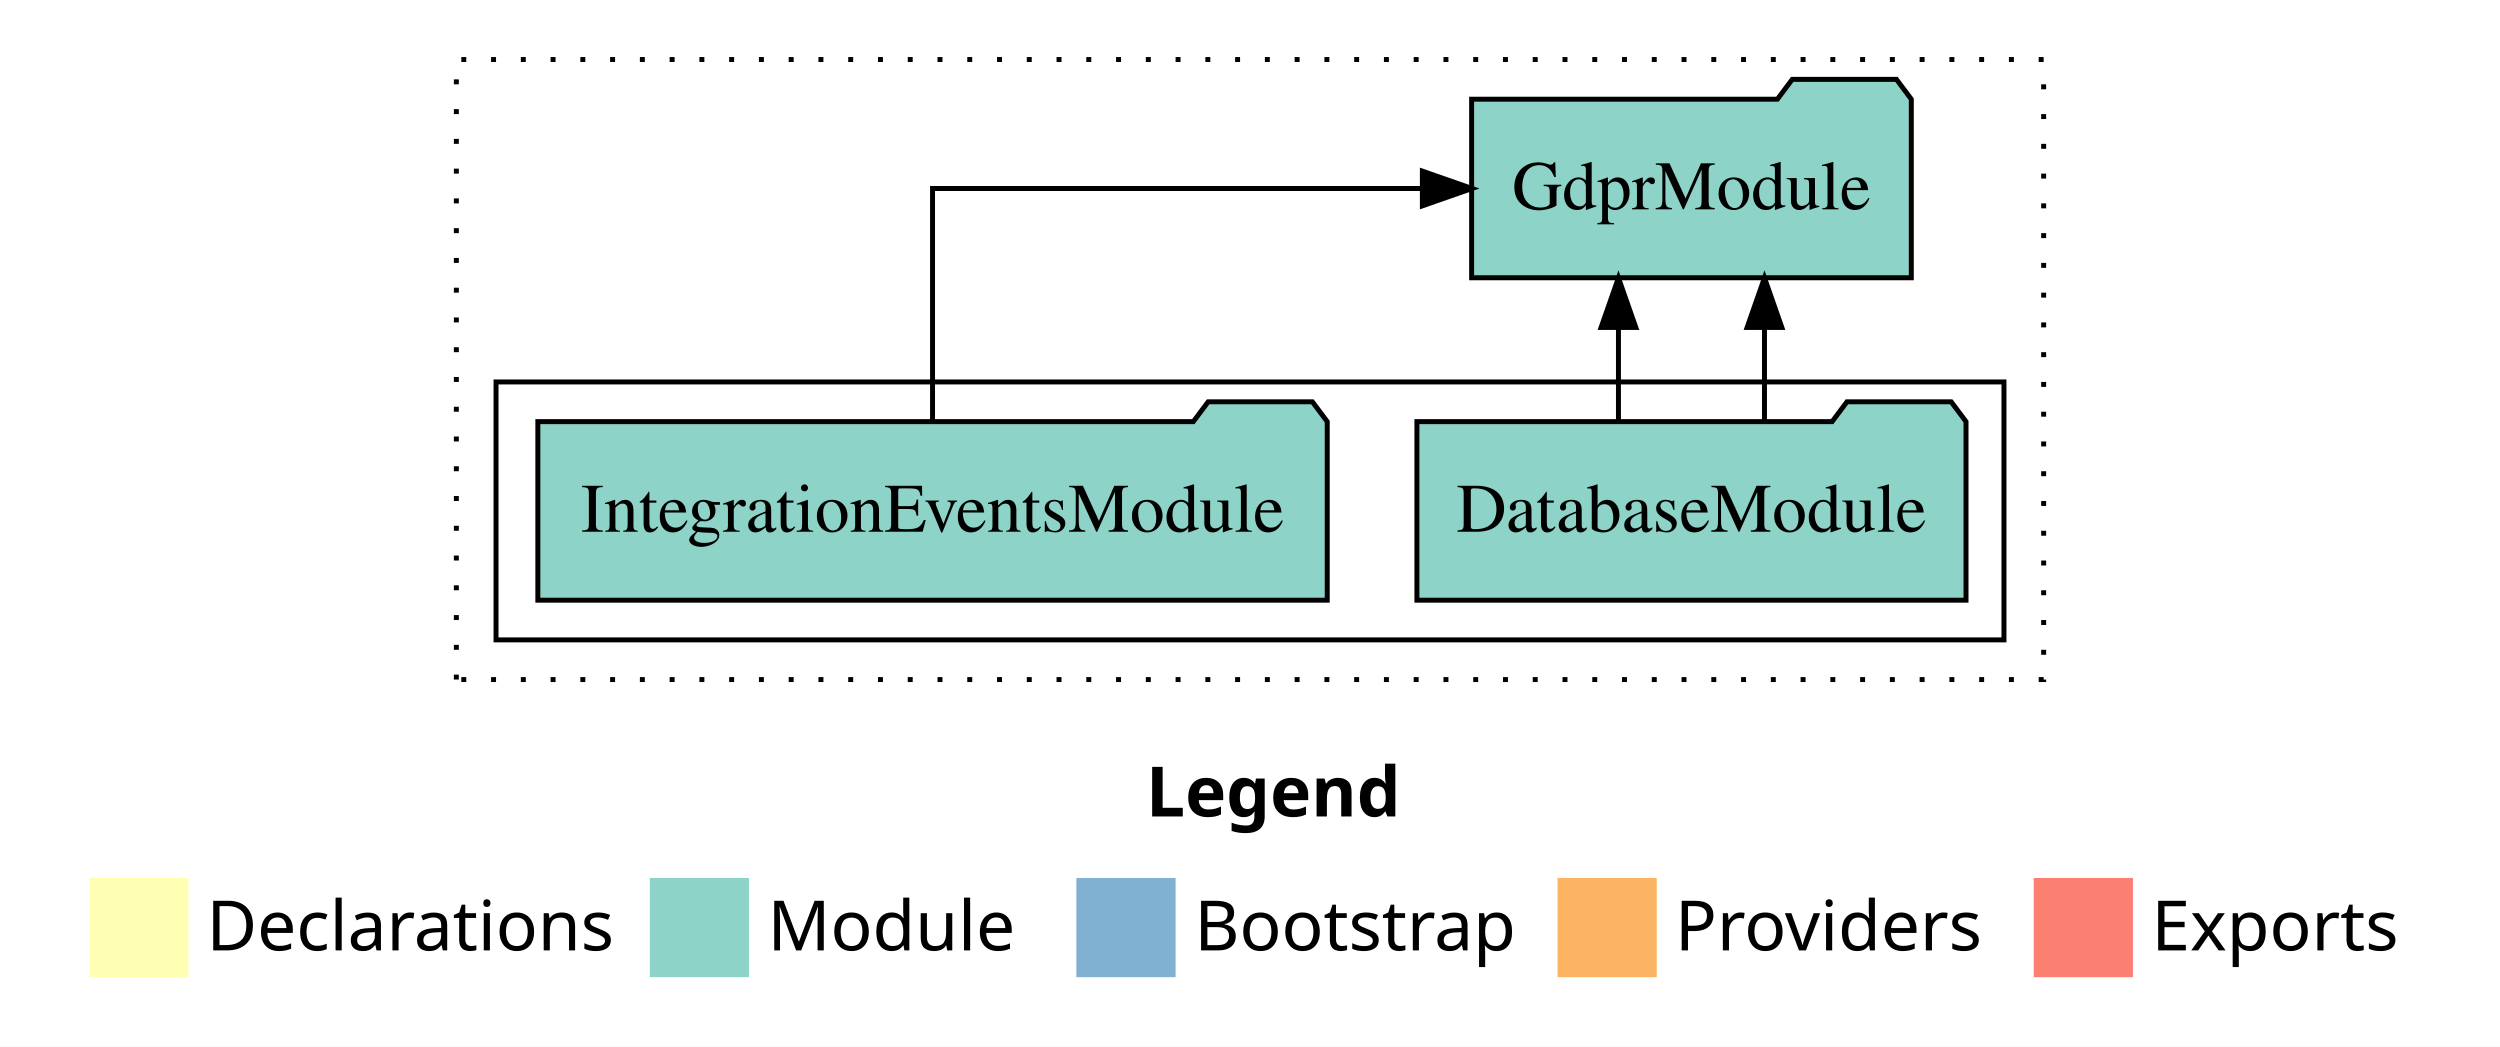
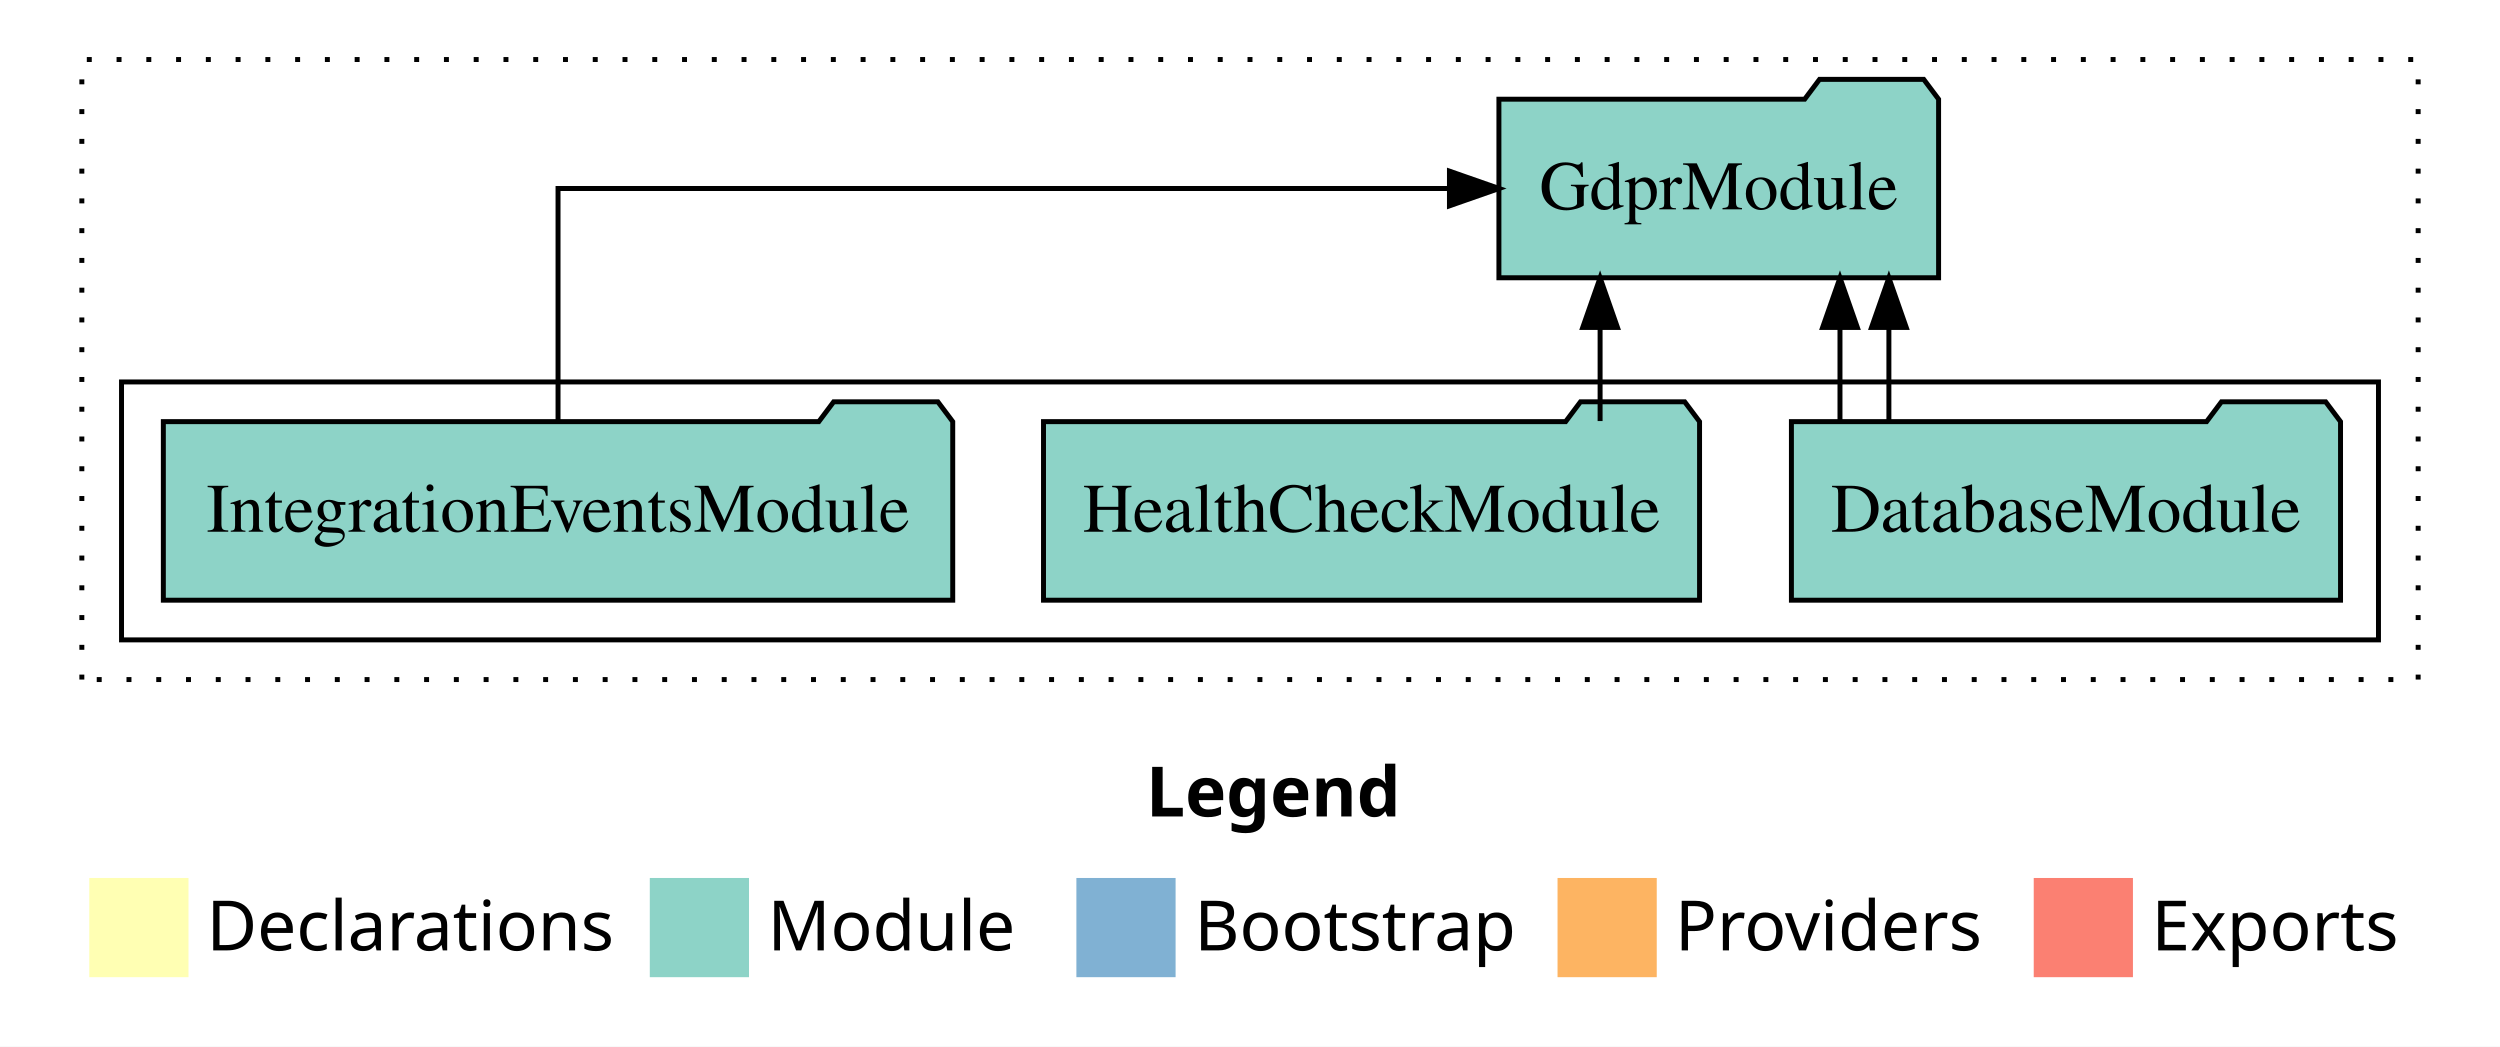
<svg xmlns="http://www.w3.org/2000/svg" width="504pt" height="211pt" viewBox="0.00 0.00 504.00 211.00">
  <g id="graph0" class="graph" transform="scale(1 1) rotate(0) translate(4 207)">
    <polygon fill="white" stroke="transparent" points="-4,4 -4,-207 500,-207 500,4 -4,4" />
    <text text-anchor="start" x="227.01" y="-42.4" font-family="Times-12" font-weight="bold" font-size="14.00">Legend</text>
    <polygon fill="#ffffb3" stroke="transparent" points="14,-10 14,-30 34,-30 34,-10 14,-10" />
    <text text-anchor="start" x="37.63" y="-15.4" font-family="Times-12" font-size="14.00">  Declarations</text>
    <polygon fill="#8dd3c7" stroke="transparent" points="127,-10 127,-30 147,-30 147,-10 127,-10" />
    <text text-anchor="start" x="150.73" y="-15.4" font-family="Times-12" font-size="14.00">  Module</text>
    <polygon fill="#80b1d3" stroke="transparent" points="213,-10 213,-30 233,-30 233,-10 213,-10" />
    <text text-anchor="start" x="236.78" y="-15.4" font-family="Times-12" font-size="14.00">  Bootstrap</text>
    <polygon fill="#fdb462" stroke="transparent" points="310,-10 310,-30 330,-30 330,-10 310,-10" />
    <text text-anchor="start" x="333.67" y="-15.4" font-family="Times-12" font-size="14.00">  Providers</text>
    <polygon fill="#fb8072" stroke="transparent" points="406,-10 406,-30 426,-30 426,-10 406,-10" />
    <text text-anchor="start" x="429.73" y="-15.4" font-family="Times-12" font-size="14.00">  Exports</text>
    <g id="clust1" class="cluster">
-       <polygon fill="none" stroke="black" stroke-dasharray="1,5" points="88,-70 88,-195 408,-195 408,-70 88,-70" />
+       <polygon fill="none" stroke="black" stroke-dasharray="1,5" points="12.5,-70 12.5,-195 483.5,-195 483.5,-70 12.5,-70" />
    </g>
    <g id="clust3" class="cluster">
-       <polygon fill="none" stroke="black" points="96,-78 96,-130 400,-130 400,-78 96,-78" />
+       <polygon fill="none" stroke="black" points="20.5,-78 20.5,-130 475.5,-130 475.5,-78 20.5,-78" />
    </g>
    <g id="node1" class="node">
-       <polygon fill="#8dd3c7" stroke="black" points="392.35,-122 389.35,-126 368.35,-126 365.35,-122 281.65,-122 281.65,-86 392.35,-86 392.35,-122" />
-       <text text-anchor="middle" x="337" y="-99.8" font-family="Times,serif" font-size="14.00">DatabaseModule</text>
+       <polygon fill="#8dd3c7" stroke="black" points="467.85,-122 464.85,-126 443.85,-126 440.85,-122 357.15,-122 357.15,-86 467.85,-86 467.85,-122" />
+       <text text-anchor="middle" x="412.5" y="-99.8" font-family="Times,serif" font-size="14.00">DatabaseModule</text>
+     </g>
+     <g id="node4" class="node">
+       <polygon fill="#8dd3c7" stroke="black" points="386.82,-187 383.82,-191 362.82,-191 359.82,-187 298.18,-187 298.18,-151 386.82,-151 386.82,-187" />
+       <text text-anchor="middle" x="342.5" y="-164.8" font-family="Times,serif" font-size="14.00">GdprModule</text>
+     </g>
+     <g id="edge1" class="edge">
+       <path fill="none" stroke="black" d="M366.94,-122.11C366.94,-122.11 366.94,-140.99 366.94,-140.99" />
+       <polygon fill="black" stroke="black" points="363.44,-140.99 366.94,-150.99 370.44,-140.99 363.44,-140.99" />
+     </g>
+     <g id="edge2" class="edge">
+       <path fill="none" stroke="black" d="M376.8,-122.11C376.8,-122.11 376.8,-140.99 376.8,-140.99" />
+       <polygon fill="black" stroke="black" points="373.3,-140.99 376.8,-150.99 380.3,-140.99 373.3,-140.99" />
+     </g>
+     <g id="node2" class="node">
+       <polygon fill="#8dd3c7" stroke="black" points="338.63,-122 335.63,-126 314.63,-126 311.63,-122 206.37,-122 206.37,-86 338.63,-86 338.63,-122" />
+       <text text-anchor="middle" x="272.5" y="-99.8" font-family="Times,serif" font-size="14.00">HealthCheckModule</text>
+     </g>
+     <g id="edge3" class="edge">
+       <path fill="none" stroke="black" d="M318.58,-122.11C318.58,-122.11 318.58,-140.99 318.58,-140.99" />
+       <polygon fill="black" stroke="black" points="315.08,-140.99 318.58,-150.99 322.08,-140.99 315.08,-140.99" />
    </g>
    <g id="node3" class="node">
-       <polygon fill="#8dd3c7" stroke="black" points="381.32,-187 378.32,-191 357.32,-191 354.32,-187 292.68,-187 292.68,-151 381.32,-151 381.32,-187" />
-       <text text-anchor="middle" x="337" y="-164.8" font-family="Times,serif" font-size="14.00">GdprModule</text>
+       <polygon fill="#8dd3c7" stroke="black" points="188.07,-122 185.07,-126 164.07,-126 161.07,-122 28.93,-122 28.93,-86 188.07,-86 188.07,-122" />
+       <text text-anchor="middle" x="108.5" y="-99.8" font-family="Times,serif" font-size="14.00">IntegrationEventsModule</text>
    </g>
-     <g id="edge1" class="edge">
-       <path fill="none" stroke="black" d="M322.28,-122.11C322.28,-122.11 322.28,-140.99 322.28,-140.99" />
-       <polygon fill="black" stroke="black" points="318.78,-140.99 322.28,-150.99 325.78,-140.99 318.78,-140.99" />
-     </g>
-     <g id="edge2" class="edge">
-       <path fill="none" stroke="black" d="M351.72,-122.11C351.72,-122.11 351.72,-140.99 351.72,-140.99" />
-       <polygon fill="black" stroke="black" points="348.22,-140.99 351.72,-150.99 355.22,-140.99 348.22,-140.99" />
-     </g>
-     <g id="node2" class="node">
-       <polygon fill="#8dd3c7" stroke="black" points="263.57,-122 260.57,-126 239.57,-126 236.57,-122 104.43,-122 104.43,-86 263.57,-86 263.57,-122" />
-       <text text-anchor="middle" x="184" y="-99.8" font-family="Times,serif" font-size="14.00">IntegrationEventsModule</text>
-     </g>
-     <g id="edge3" class="edge">
-       <path fill="none" stroke="black" d="M184,-122.11C184,-141.34 184,-169 184,-169 184,-169 282.75,-169 282.75,-169" />
-       <polygon fill="black" stroke="black" points="282.75,-172.5 292.75,-169 282.75,-165.5 282.75,-172.5" />
+     <g id="edge4" class="edge">
+       <path fill="none" stroke="black" d="M108.5,-122.11C108.5,-141.34 108.5,-169 108.5,-169 108.5,-169 288.21,-169 288.21,-169" />
+       <polygon fill="black" stroke="black" points="288.21,-172.5 298.21,-169 288.21,-165.5 288.21,-172.5" />
    </g>
  </g>
</svg>
